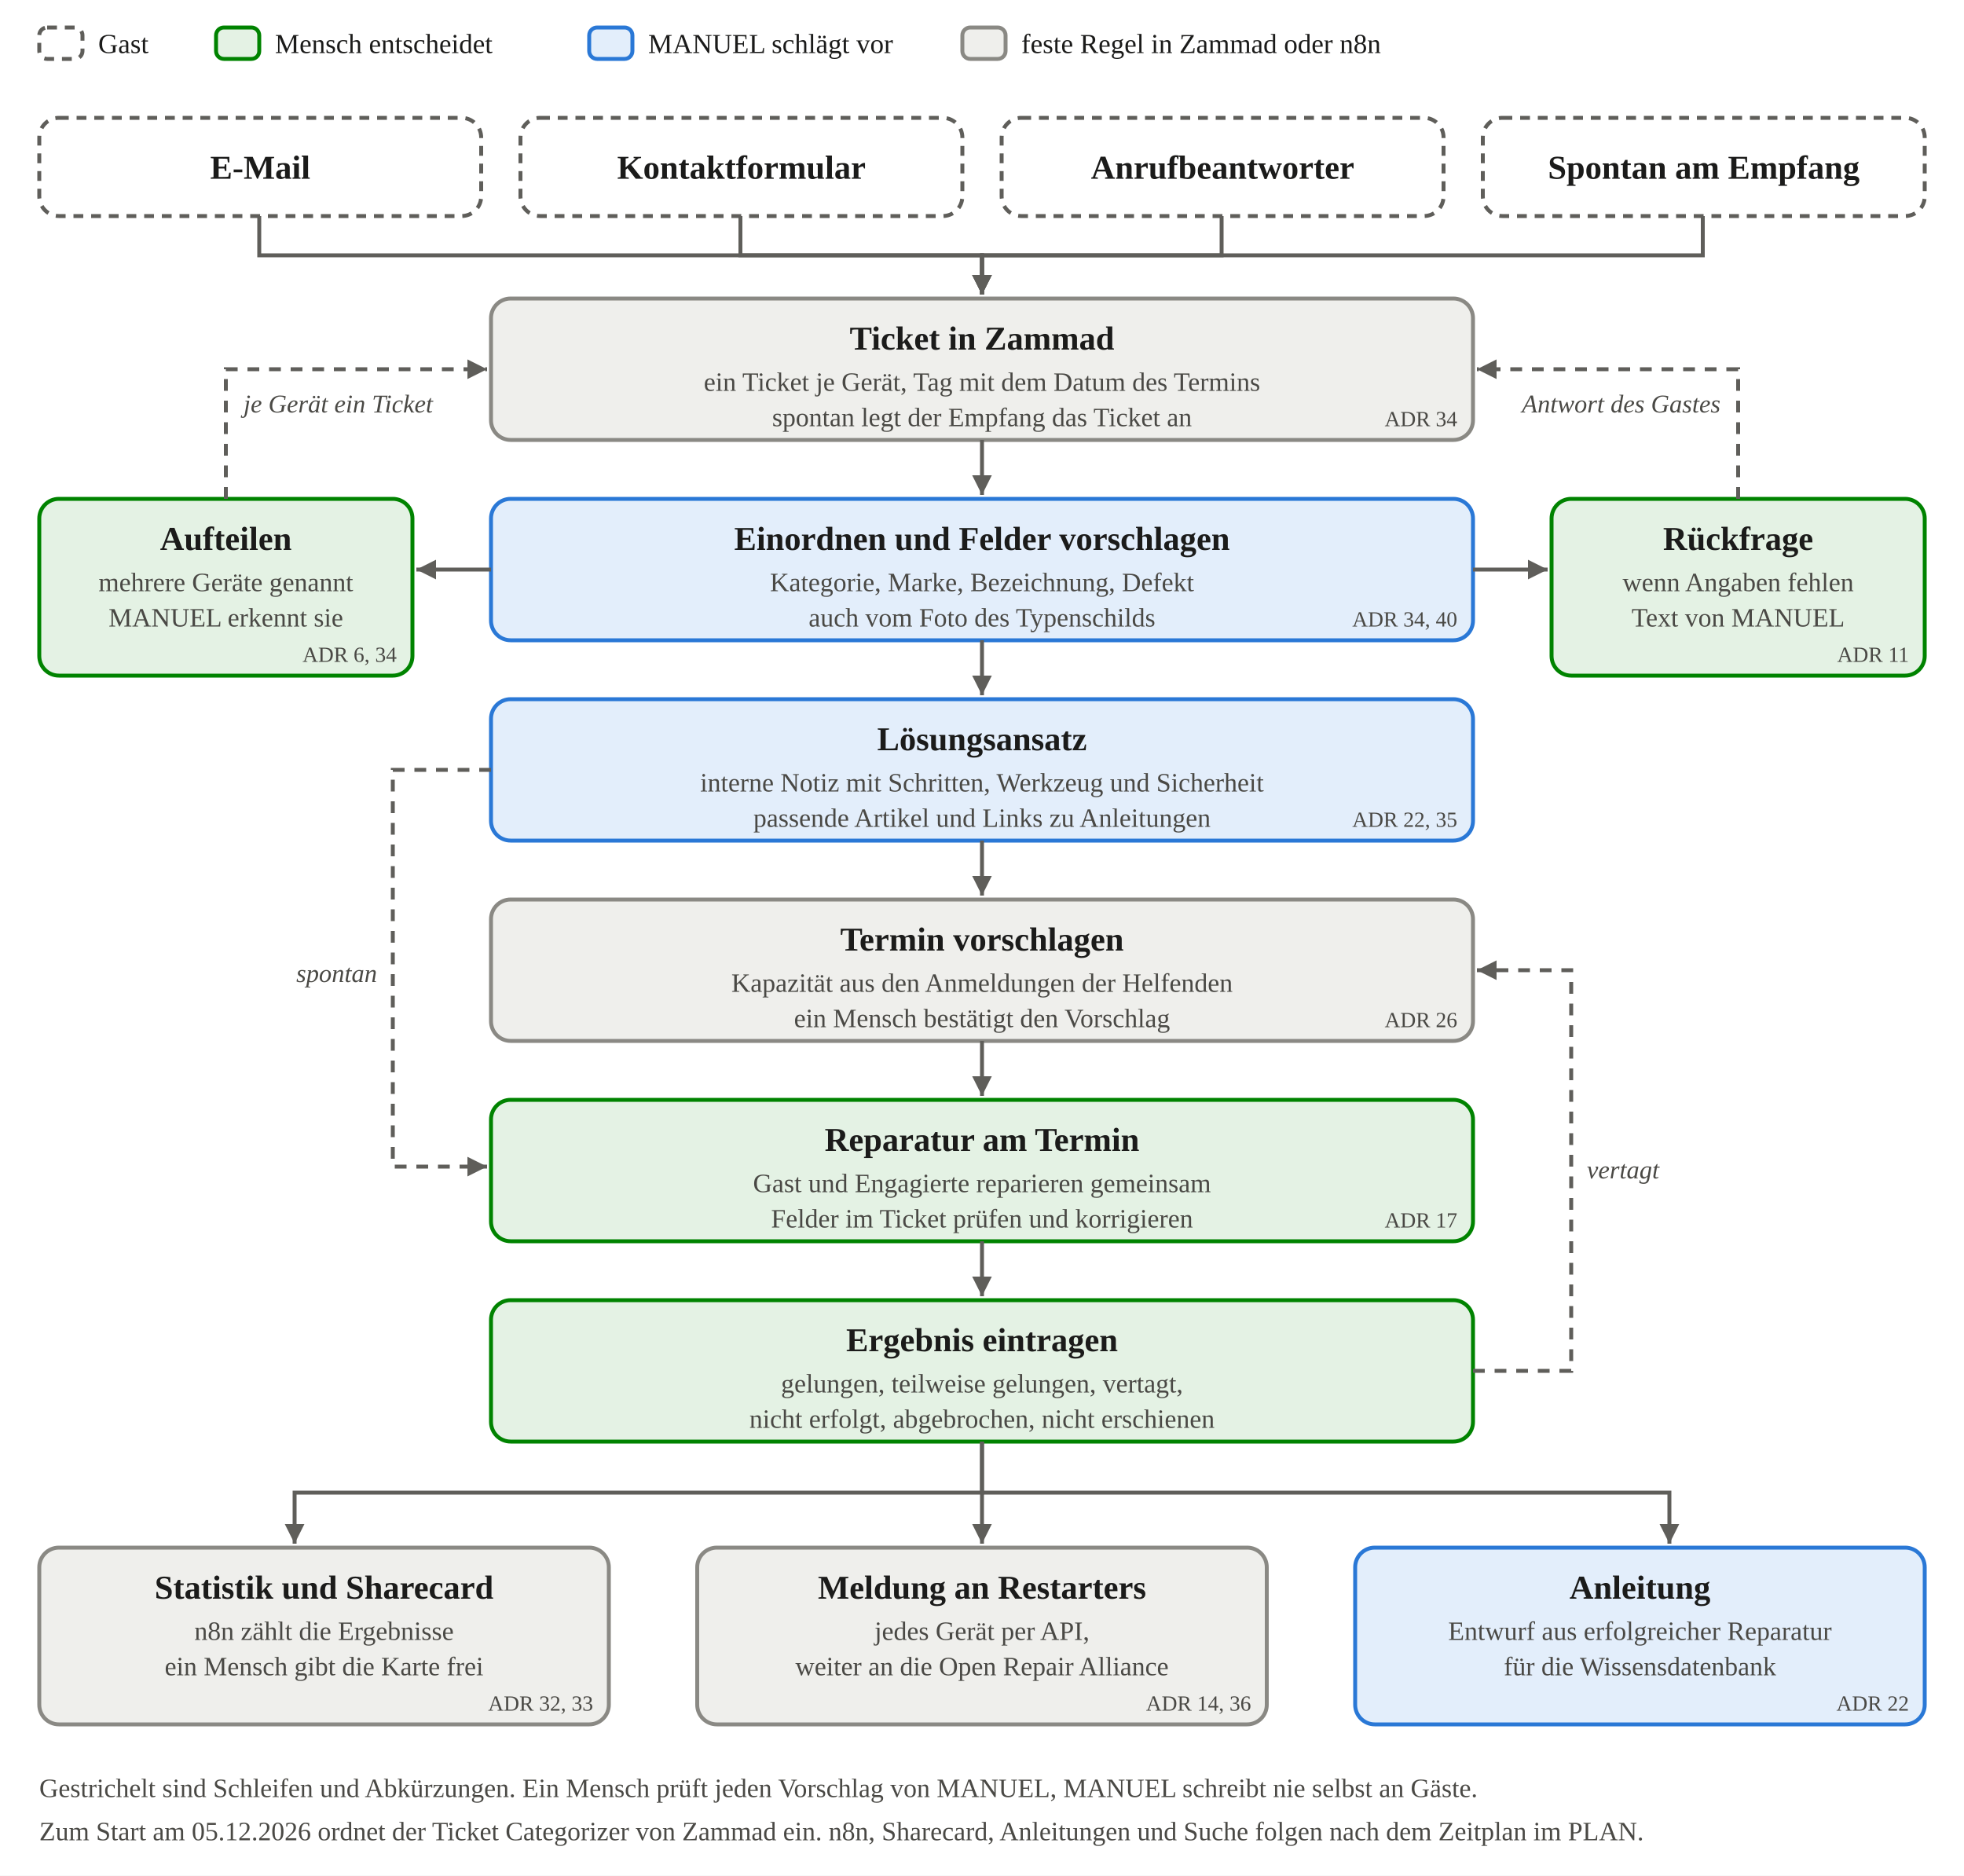
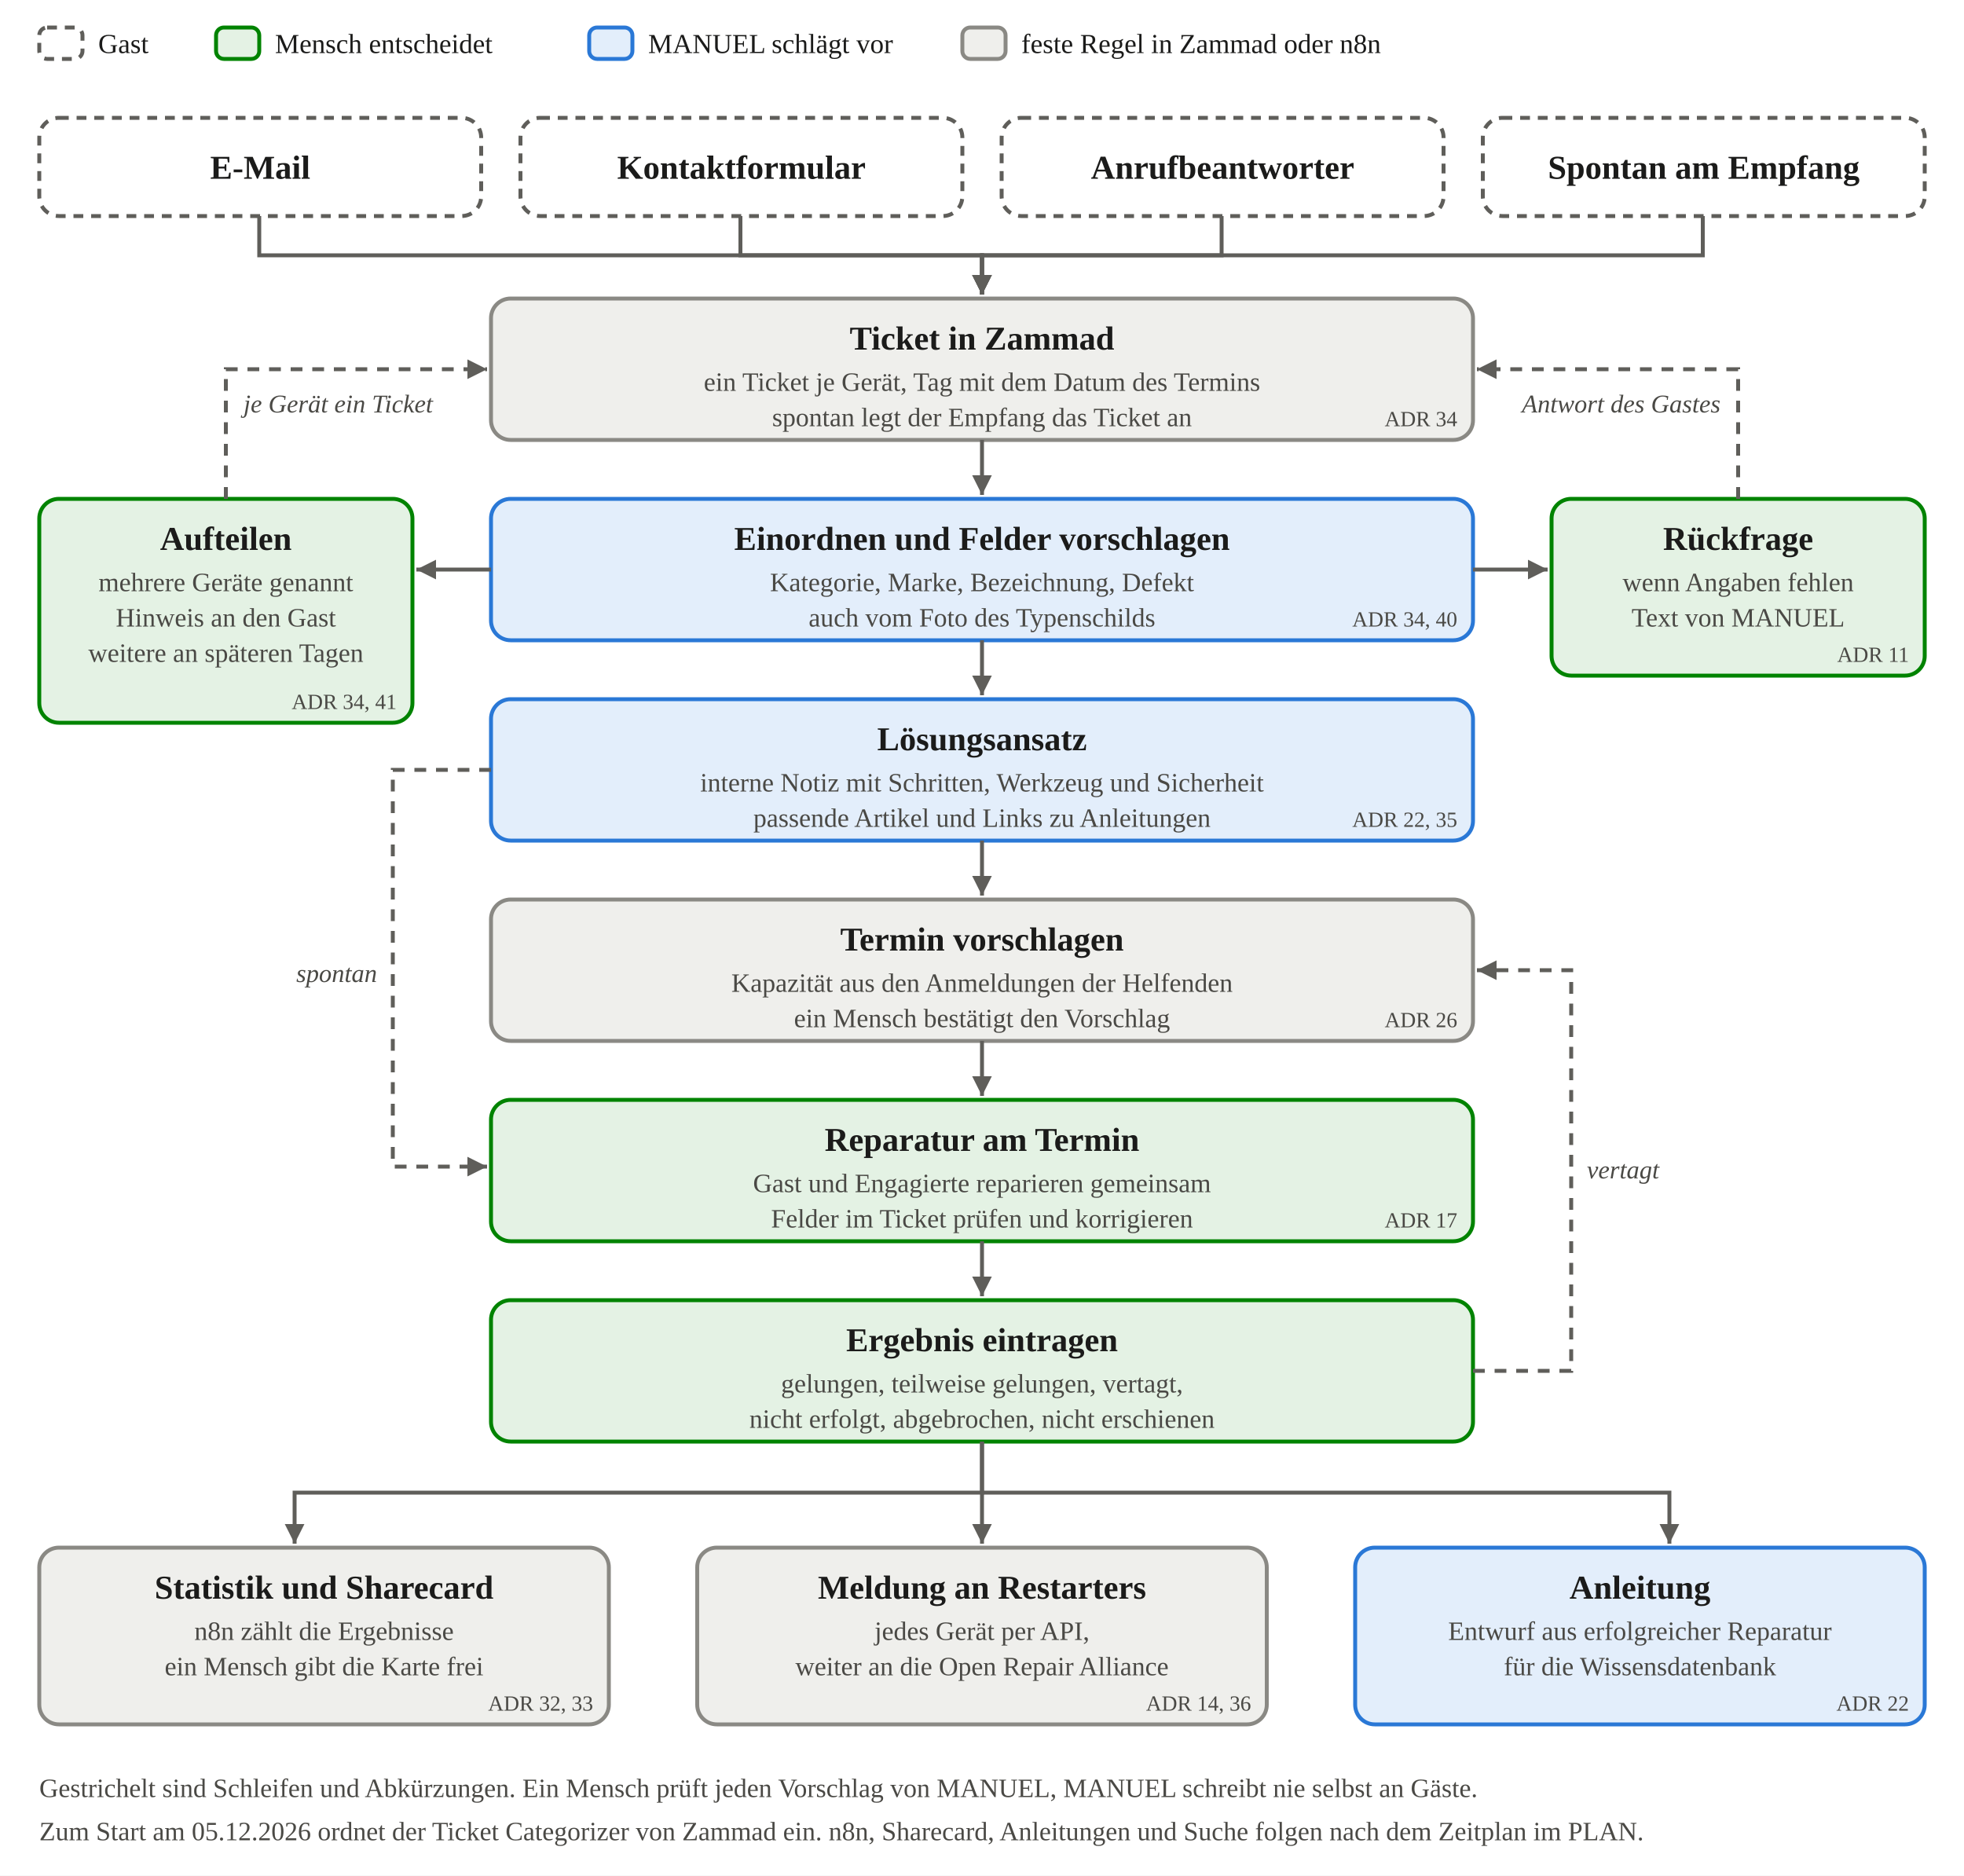
<svg xmlns="http://www.w3.org/2000/svg" viewBox="0 0 1000 955" width="1000" height="955" font-family="Source Sans 3, Source Sans Pro, Noto Sans, Liberation Sans, Arial, DejaVu Sans, sans-serif" role="img" aria-label="Ablauf einer Anfrage im Repair Café vom Eingang bis zur Meldung">
  <rect width="1000" height="955" fill="#ffffff" />
  <rect x="20" y="14" width="22" height="16" rx="4" fill="#ffffff" stroke="#5f5e5a" stroke-width="2" stroke-dasharray="5 4" />
  <text x="50" y="27" font-size="14" fill="#1b1b1a">Gast</text>
  <rect x="110" y="14" width="22" height="16" rx="4" fill="#e4f2e4" stroke="#008300" stroke-width="2" />
  <text x="140" y="27" font-size="14" fill="#1b1b1a">Mensch entscheidet</text>
  <rect x="300" y="14" width="22" height="16" rx="4" fill="#e3eefb" stroke="#2a78d6" stroke-width="2" />
  <text x="330" y="27" font-size="14" fill="#1b1b1a">MANUEL schlägt vor</text>
  <rect x="490" y="14" width="22" height="16" rx="4" fill="#efefec" stroke="#8a8984" stroke-width="2" />
  <text x="520" y="27" font-size="14" fill="#1b1b1a">feste Regel in Zammad oder n8n</text>
  <rect x="20" y="60" width="225" height="50" rx="10" fill="#ffffff" stroke="#5f5e5a" stroke-width="2" stroke-dasharray="5 4" />
  <text x="132.5" y="91.0" text-anchor="middle" font-size="17" font-weight="600" fill="#1b1b1a">E-Mail</text>
  <rect x="265" y="60" width="225" height="50" rx="10" fill="#ffffff" stroke="#5f5e5a" stroke-width="2" stroke-dasharray="5 4" />
  <text x="377.5" y="91.0" text-anchor="middle" font-size="17" font-weight="600" fill="#1b1b1a">Kontaktformular</text>
  <rect x="510" y="60" width="225" height="50" rx="10" fill="#ffffff" stroke="#5f5e5a" stroke-width="2" stroke-dasharray="5 4" />
  <text x="622.5" y="91.0" text-anchor="middle" font-size="17" font-weight="600" fill="#1b1b1a">Anrufbeantworter</text>
  <rect x="755" y="60" width="225" height="50" rx="10" fill="#ffffff" stroke="#5f5e5a" stroke-width="2" stroke-dasharray="5 4" />
  <text x="867.5" y="91.0" text-anchor="middle" font-size="17" font-weight="600" fill="#1b1b1a">Spontan am Empfang</text>
  <path d="M 132 110 L 132 130 L 500 130 L 500 150" fill="none" stroke="#5f5e5a" stroke-width="2" />
  <path d="M 500 150 L 495.0 140.0 L 505.0 140.0 Z" fill="#5f5e5a" />
  <path d="M 377 110 L 377 130 L 500 130 L 500 150" fill="none" stroke="#5f5e5a" stroke-width="2" />
  <path d="M 500 150 L 495.0 140.0 L 505.0 140.0 Z" fill="#5f5e5a" />
  <path d="M 622 110 L 622 130 L 500 130 L 500 150" fill="none" stroke="#5f5e5a" stroke-width="2" />
  <path d="M 500 150 L 495.0 140.0 L 505.0 140.0 Z" fill="#5f5e5a" />
  <path d="M 867 110 L 867 130 L 500 130 L 500 150" fill="none" stroke="#5f5e5a" stroke-width="2" />
  <path d="M 500 150 L 495.0 140.0 L 505.0 140.0 Z" fill="#5f5e5a" />
  <rect x="250" y="152" width="500" height="72" rx="10" fill="#efefec" stroke="#8a8984" stroke-width="2" />
  <text x="500.0" y="178" text-anchor="middle" font-size="17" font-weight="600" fill="#1b1b1a">Ticket in Zammad</text>
  <text x="500.0" y="199" text-anchor="middle" font-size="13.5" fill="#4a4945">ein Ticket je Gerät, Tag mit dem Datum des Termins</text>
  <text x="500.0" y="217" text-anchor="middle" font-size="13.5" fill="#4a4945">spontan legt der Empfang das Ticket an</text>
  <text x="742" y="217" text-anchor="end" font-size="11" fill="#4a4945">ADR 34</text>
  <path d="M 500 224 L 500 252" fill="none" stroke="#5f5e5a" stroke-width="2" />
  <path d="M 500 252 L 495.0 242.0 L 505.0 242.0 Z" fill="#5f5e5a" />
  <rect x="250" y="254" width="500" height="72" rx="10" fill="#e3eefb" stroke="#2a78d6" stroke-width="2" />
  <text x="500.0" y="280" text-anchor="middle" font-size="17" font-weight="600" fill="#1b1b1a">Einordnen und Felder vorschlagen</text>
  <text x="500.0" y="301" text-anchor="middle" font-size="13.5" fill="#4a4945">Kategorie, Marke, Bezeichnung, Defekt</text>
  <text x="500.0" y="319" text-anchor="middle" font-size="13.5" fill="#4a4945">auch vom Foto des Typenschilds</text>
  <text x="742" y="319" text-anchor="end" font-size="11" fill="#4a4945">ADR 34, 40</text>
-   <rect x="20" y="254" width="190" height="90" rx="10" fill="#e4f2e4" stroke="#008300" stroke-width="2" />
+   <rect x="20" y="254" width="190" height="114" rx="10" fill="#e4f2e4" stroke="#008300" stroke-width="2" />
  <text x="115.0" y="280" text-anchor="middle" font-size="17" font-weight="600" fill="#1b1b1a">Aufteilen</text>
  <text x="115.0" y="301" text-anchor="middle" font-size="13.5" fill="#4a4945">mehrere Geräte genannt</text>
-   <text x="115.0" y="319" text-anchor="middle" font-size="13.5" fill="#4a4945">MANUEL erkennt sie</text>
-   <text x="202" y="337" text-anchor="end" font-size="11" fill="#4a4945">ADR 6, 34</text>
+   <text x="115.0" y="319" text-anchor="middle" font-size="13.5" fill="#4a4945">Hinweis an den Gast</text>
+   <text x="115.0" y="337" text-anchor="middle" font-size="13.5" fill="#4a4945">weitere an späteren Tagen</text>
+   <text x="202" y="361" text-anchor="end" font-size="11" fill="#4a4945">ADR 34, 41</text>
  <path d="M 250 290 L 212 290" fill="none" stroke="#5f5e5a" stroke-width="2" />
  <path d="M 212 290 L 222.0 285.0 L 222.0 295.0 Z" fill="#5f5e5a" />
  <path d="M 115 254 L 115 188 L 248 188" fill="none" stroke="#5f5e5a" stroke-width="2" stroke-dasharray="6 5" />
  <path d="M 248 188 L 238.0 193.0 L 238.0 183.0 Z" fill="#5f5e5a" />
  <text x="124" y="210" text-anchor="start" font-size="13" font-style="italic" fill="#4a4945">je Gerät ein Ticket</text>
  <rect x="790" y="254" width="190" height="90" rx="10" fill="#e4f2e4" stroke="#008300" stroke-width="2" />
  <text x="885.0" y="280" text-anchor="middle" font-size="17" font-weight="600" fill="#1b1b1a">Rückfrage</text>
  <text x="885.0" y="301" text-anchor="middle" font-size="13.5" fill="#4a4945">wenn Angaben fehlen</text>
  <text x="885.0" y="319" text-anchor="middle" font-size="13.5" fill="#4a4945">Text von MANUEL</text>
  <text x="972" y="337" text-anchor="end" font-size="11" fill="#4a4945">ADR 11</text>
  <path d="M 750 290 L 788 290" fill="none" stroke="#5f5e5a" stroke-width="2" />
  <path d="M 788 290 L 778.0 295.0 L 778.0 285.0 Z" fill="#5f5e5a" />
  <path d="M 885 254 L 885 188 L 752 188" fill="none" stroke="#5f5e5a" stroke-width="2" stroke-dasharray="6 5" />
  <path d="M 752 188 L 762.0 183.0 L 762.0 193.0 Z" fill="#5f5e5a" />
  <text x="876" y="210" text-anchor="end" font-size="13" font-style="italic" fill="#4a4945">Antwort des Gastes</text>
  <path d="M 500 326 L 500 354" fill="none" stroke="#5f5e5a" stroke-width="2" />
  <path d="M 500 354 L 495.0 344.0 L 505.0 344.0 Z" fill="#5f5e5a" />
  <rect x="250" y="356" width="500" height="72" rx="10" fill="#e3eefb" stroke="#2a78d6" stroke-width="2" />
  <text x="500.0" y="382" text-anchor="middle" font-size="17" font-weight="600" fill="#1b1b1a">Lösungsansatz</text>
  <text x="500.0" y="403" text-anchor="middle" font-size="13.5" fill="#4a4945">interne Notiz mit Schritten, Werkzeug und Sicherheit</text>
  <text x="500.0" y="421" text-anchor="middle" font-size="13.5" fill="#4a4945">passende Artikel und Links zu Anleitungen</text>
  <text x="742" y="421" text-anchor="end" font-size="11" fill="#4a4945">ADR 22, 35</text>
  <path d="M 500 428 L 500 456" fill="none" stroke="#5f5e5a" stroke-width="2" />
  <path d="M 500 456 L 495.0 446.0 L 505.0 446.0 Z" fill="#5f5e5a" />
  <rect x="250" y="458" width="500" height="72" rx="10" fill="#efefec" stroke="#8a8984" stroke-width="2" />
  <text x="500.0" y="484" text-anchor="middle" font-size="17" font-weight="600" fill="#1b1b1a">Termin vorschlagen</text>
  <text x="500.0" y="505" text-anchor="middle" font-size="13.5" fill="#4a4945">Kapazität aus den Anmeldungen der Helfenden</text>
  <text x="500.0" y="523" text-anchor="middle" font-size="13.5" fill="#4a4945">ein Mensch bestätigt den Vorschlag</text>
  <text x="742" y="523" text-anchor="end" font-size="11" fill="#4a4945">ADR 26</text>
  <path d="M 500 530 L 500 558" fill="none" stroke="#5f5e5a" stroke-width="2" />
  <path d="M 500 558 L 495.0 548.0 L 505.0 548.0 Z" fill="#5f5e5a" />
  <path d="M 250 392 L 200 392 L 200 594 L 248 594" fill="none" stroke="#5f5e5a" stroke-width="2" stroke-dasharray="6 5" />
  <path d="M 248 594 L 238.0 599.0 L 238.0 589.0 Z" fill="#5f5e5a" />
  <text x="192" y="500" text-anchor="end" font-size="13" font-style="italic" fill="#4a4945">spontan</text>
  <rect x="250" y="560" width="500" height="72" rx="10" fill="#e4f2e4" stroke="#008300" stroke-width="2" />
  <text x="500.0" y="586" text-anchor="middle" font-size="17" font-weight="600" fill="#1b1b1a">Reparatur am Termin</text>
  <text x="500.0" y="607" text-anchor="middle" font-size="13.5" fill="#4a4945">Gast und Engagierte reparieren gemeinsam</text>
  <text x="500.0" y="625" text-anchor="middle" font-size="13.5" fill="#4a4945">Felder im Ticket prüfen und korrigieren</text>
  <text x="742" y="625" text-anchor="end" font-size="11" fill="#4a4945">ADR 17</text>
  <path d="M 500 632 L 500 660" fill="none" stroke="#5f5e5a" stroke-width="2" />
  <path d="M 500 660 L 495.0 650.0 L 505.0 650.0 Z" fill="#5f5e5a" />
  <rect x="250" y="662" width="500" height="72" rx="10" fill="#e4f2e4" stroke="#008300" stroke-width="2" />
  <text x="500.0" y="688" text-anchor="middle" font-size="17" font-weight="600" fill="#1b1b1a">Ergebnis eintragen</text>
  <text x="500.0" y="709" text-anchor="middle" font-size="13.5" fill="#4a4945">gelungen, teilweise gelungen, vertagt,</text>
  <text x="500.0" y="727" text-anchor="middle" font-size="13.5" fill="#4a4945">nicht erfolgt, abgebrochen, nicht erschienen</text>
  <path d="M 750 698 L 800 698 L 800 494 L 752 494" fill="none" stroke="#5f5e5a" stroke-width="2" stroke-dasharray="6 5" />
  <path d="M 752 494 L 762.0 489.0 L 762.0 499.0 Z" fill="#5f5e5a" />
  <text x="808" y="600" text-anchor="start" font-size="13" font-style="italic" fill="#4a4945">vertagt</text>
  <path d="M 500 734 L 500 760 L 150 760 L 150 786" fill="none" stroke="#5f5e5a" stroke-width="2" />
  <path d="M 150 786 L 145.0 776.0 L 155.0 776.0 Z" fill="#5f5e5a" />
  <path d="M 500 734 L 500 786" fill="none" stroke="#5f5e5a" stroke-width="2" />
  <path d="M 500 786 L 495.0 776.0 L 505.0 776.0 Z" fill="#5f5e5a" />
  <path d="M 500 760 L 850 760 L 850 786" fill="none" stroke="#5f5e5a" stroke-width="2" />
  <path d="M 850 786 L 845.0 776.0 L 855.0 776.0 Z" fill="#5f5e5a" />
  <rect x="20" y="788" width="290" height="90" rx="10" fill="#efefec" stroke="#8a8984" stroke-width="2" />
  <text x="165.0" y="814" text-anchor="middle" font-size="17" font-weight="600" fill="#1b1b1a">Statistik und Sharecard</text>
  <text x="165.0" y="835" text-anchor="middle" font-size="13.5" fill="#4a4945">n8n zählt die Ergebnisse</text>
  <text x="165.0" y="853" text-anchor="middle" font-size="13.5" fill="#4a4945">ein Mensch gibt die Karte frei</text>
  <text x="302" y="871" text-anchor="end" font-size="11" fill="#4a4945">ADR 32, 33</text>
  <rect x="355" y="788" width="290" height="90" rx="10" fill="#efefec" stroke="#8a8984" stroke-width="2" />
  <text x="500.0" y="814" text-anchor="middle" font-size="17" font-weight="600" fill="#1b1b1a">Meldung an Restarters</text>
  <text x="500.0" y="835" text-anchor="middle" font-size="13.5" fill="#4a4945">jedes Gerät per API,</text>
  <text x="500.0" y="853" text-anchor="middle" font-size="13.5" fill="#4a4945">weiter an die Open Repair Alliance</text>
  <text x="637" y="871" text-anchor="end" font-size="11" fill="#4a4945">ADR 14, 36</text>
  <rect x="690" y="788" width="290" height="90" rx="10" fill="#e3eefb" stroke="#2a78d6" stroke-width="2" />
  <text x="835.0" y="814" text-anchor="middle" font-size="17" font-weight="600" fill="#1b1b1a">Anleitung</text>
  <text x="835.0" y="835" text-anchor="middle" font-size="13.5" fill="#4a4945">Entwurf aus erfolgreicher Reparatur</text>
  <text x="835.0" y="853" text-anchor="middle" font-size="13.5" fill="#4a4945">für die Wissensdatenbank</text>
  <text x="972" y="871" text-anchor="end" font-size="11" fill="#4a4945">ADR 22</text>
  <text x="20" y="915" font-size="13.5" fill="#4a4945">Gestrichelt sind Schleifen und Abkürzungen. Ein Mensch prüft jeden Vorschlag von MANUEL, MANUEL schreibt nie selbst an Gäste.</text>
  <text x="20" y="937" font-size="13.5" fill="#4a4945">Zum Start am 05.12.2026 ordnet der Ticket Categorizer von Zammad ein. n8n, Sharecard, Anleitungen und Suche folgen nach dem Zeitplan im PLAN.</text>
</svg>
